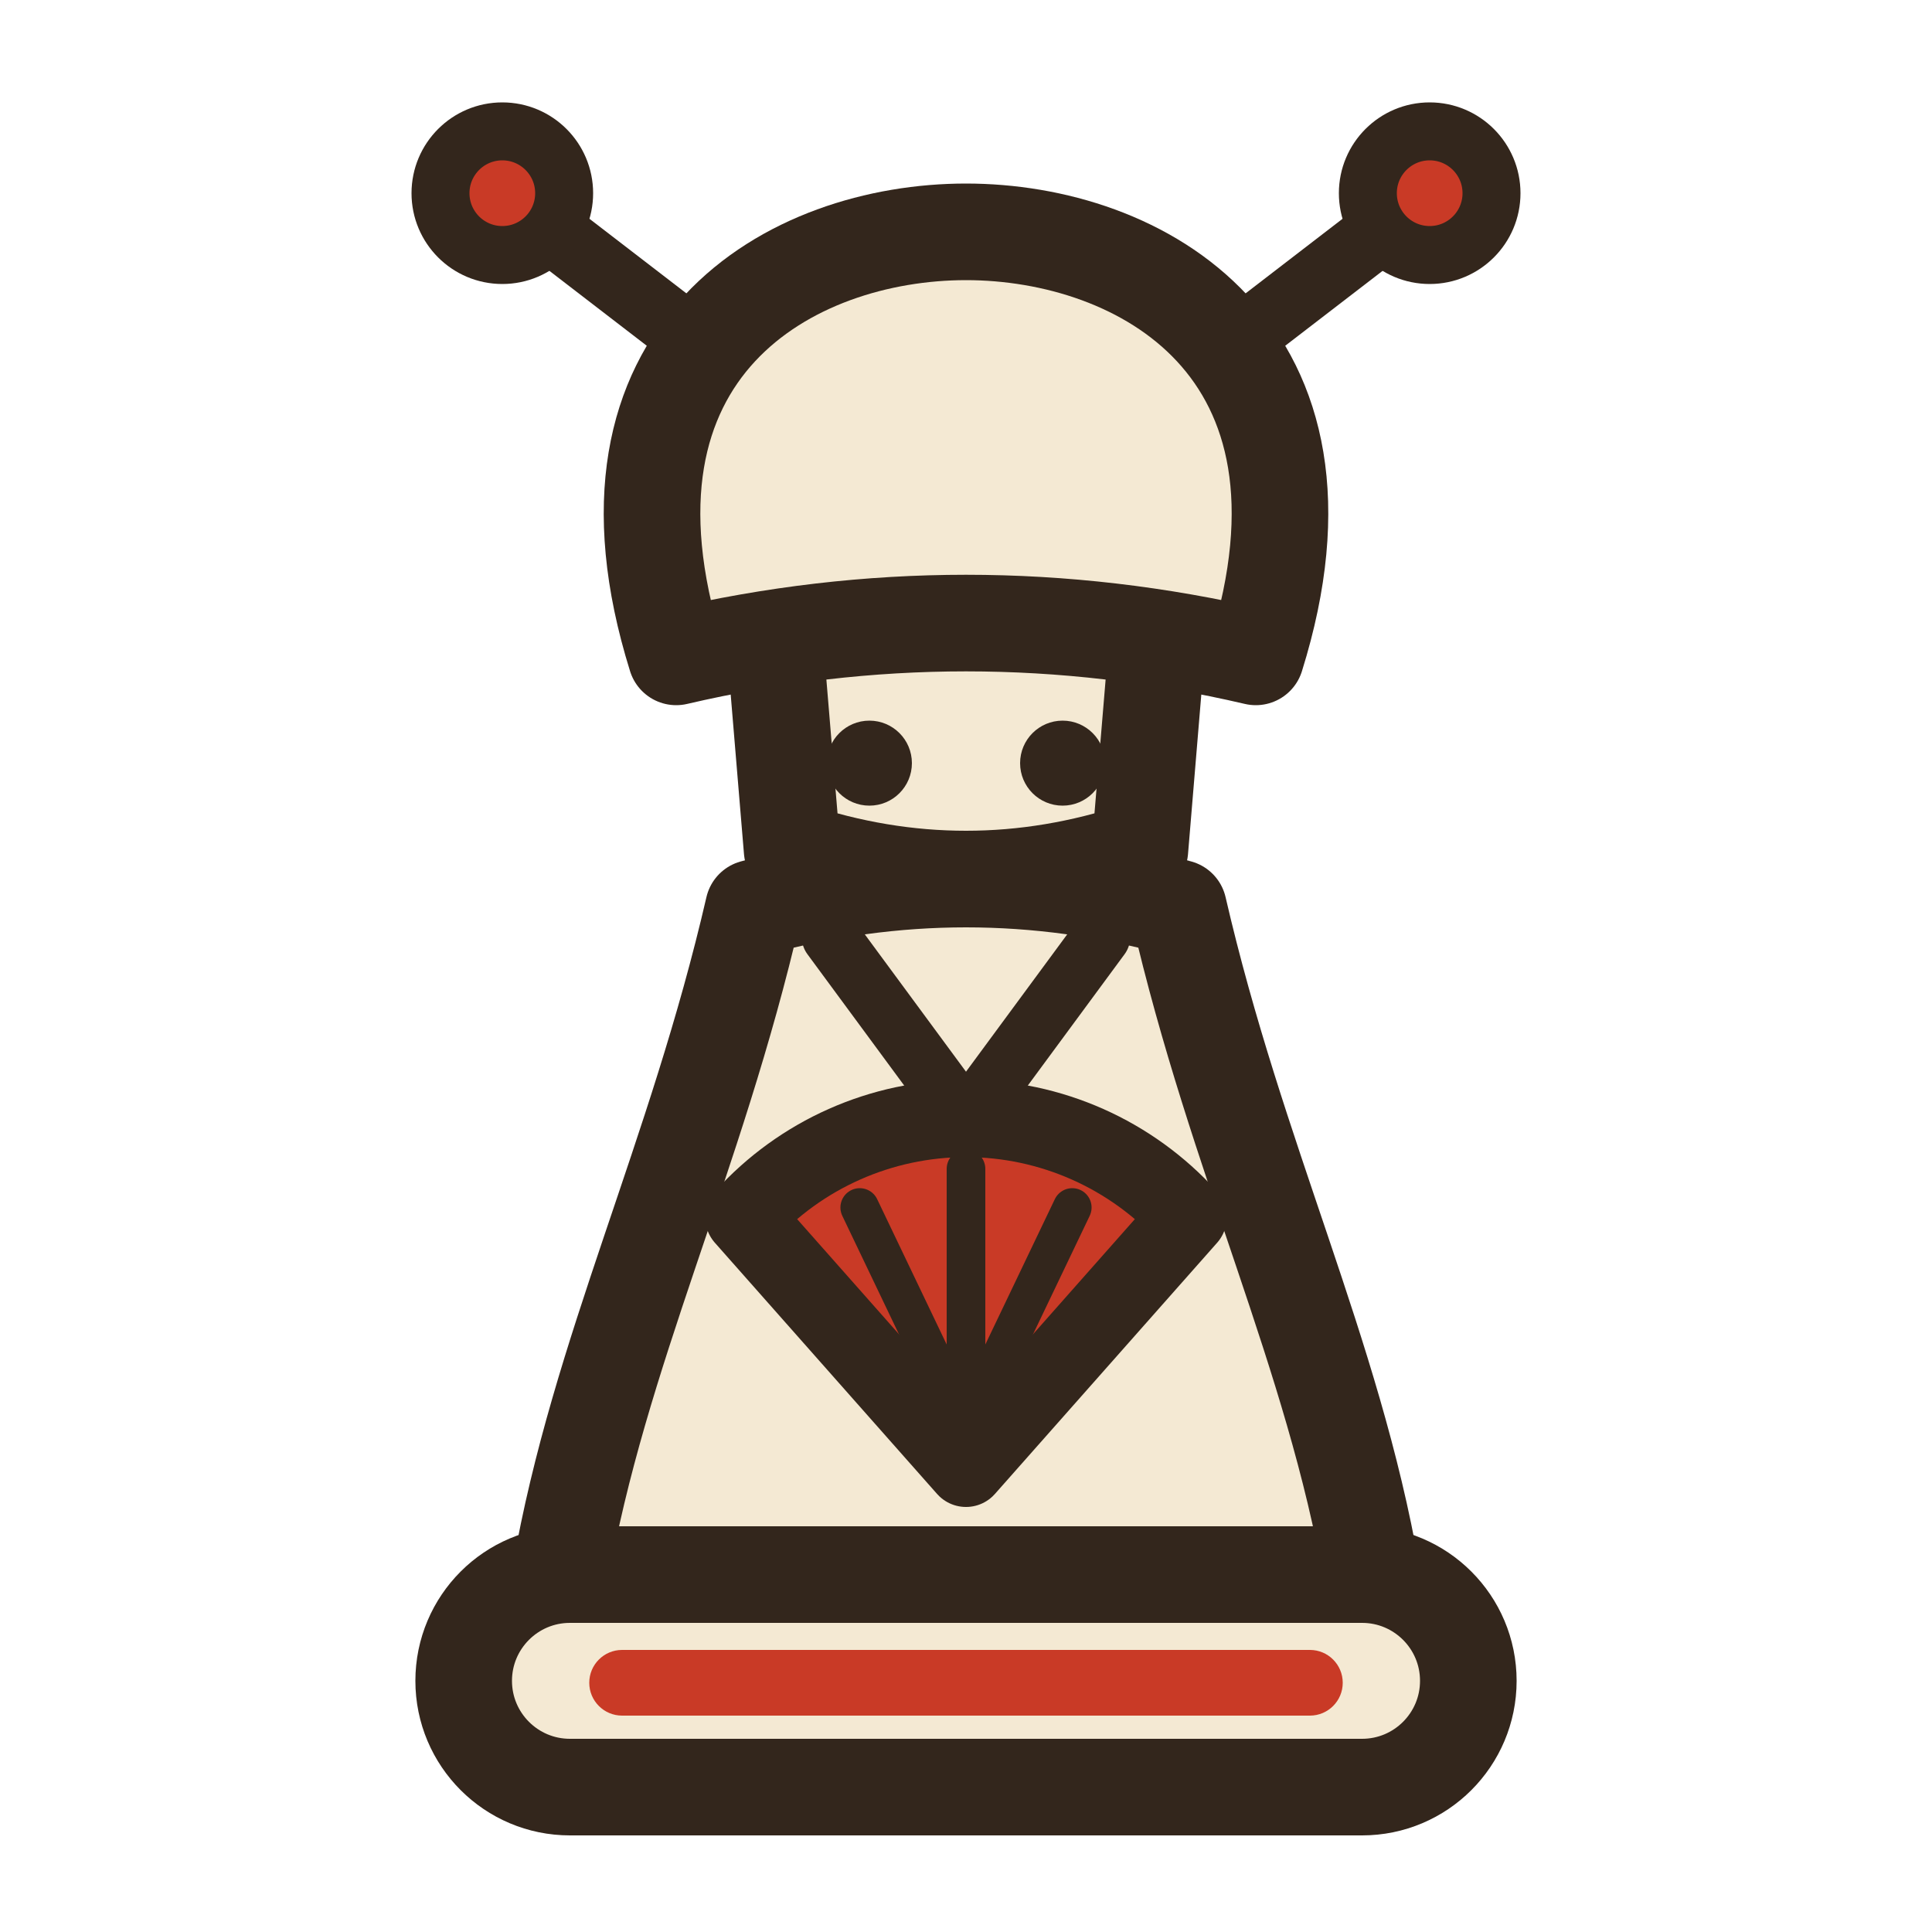
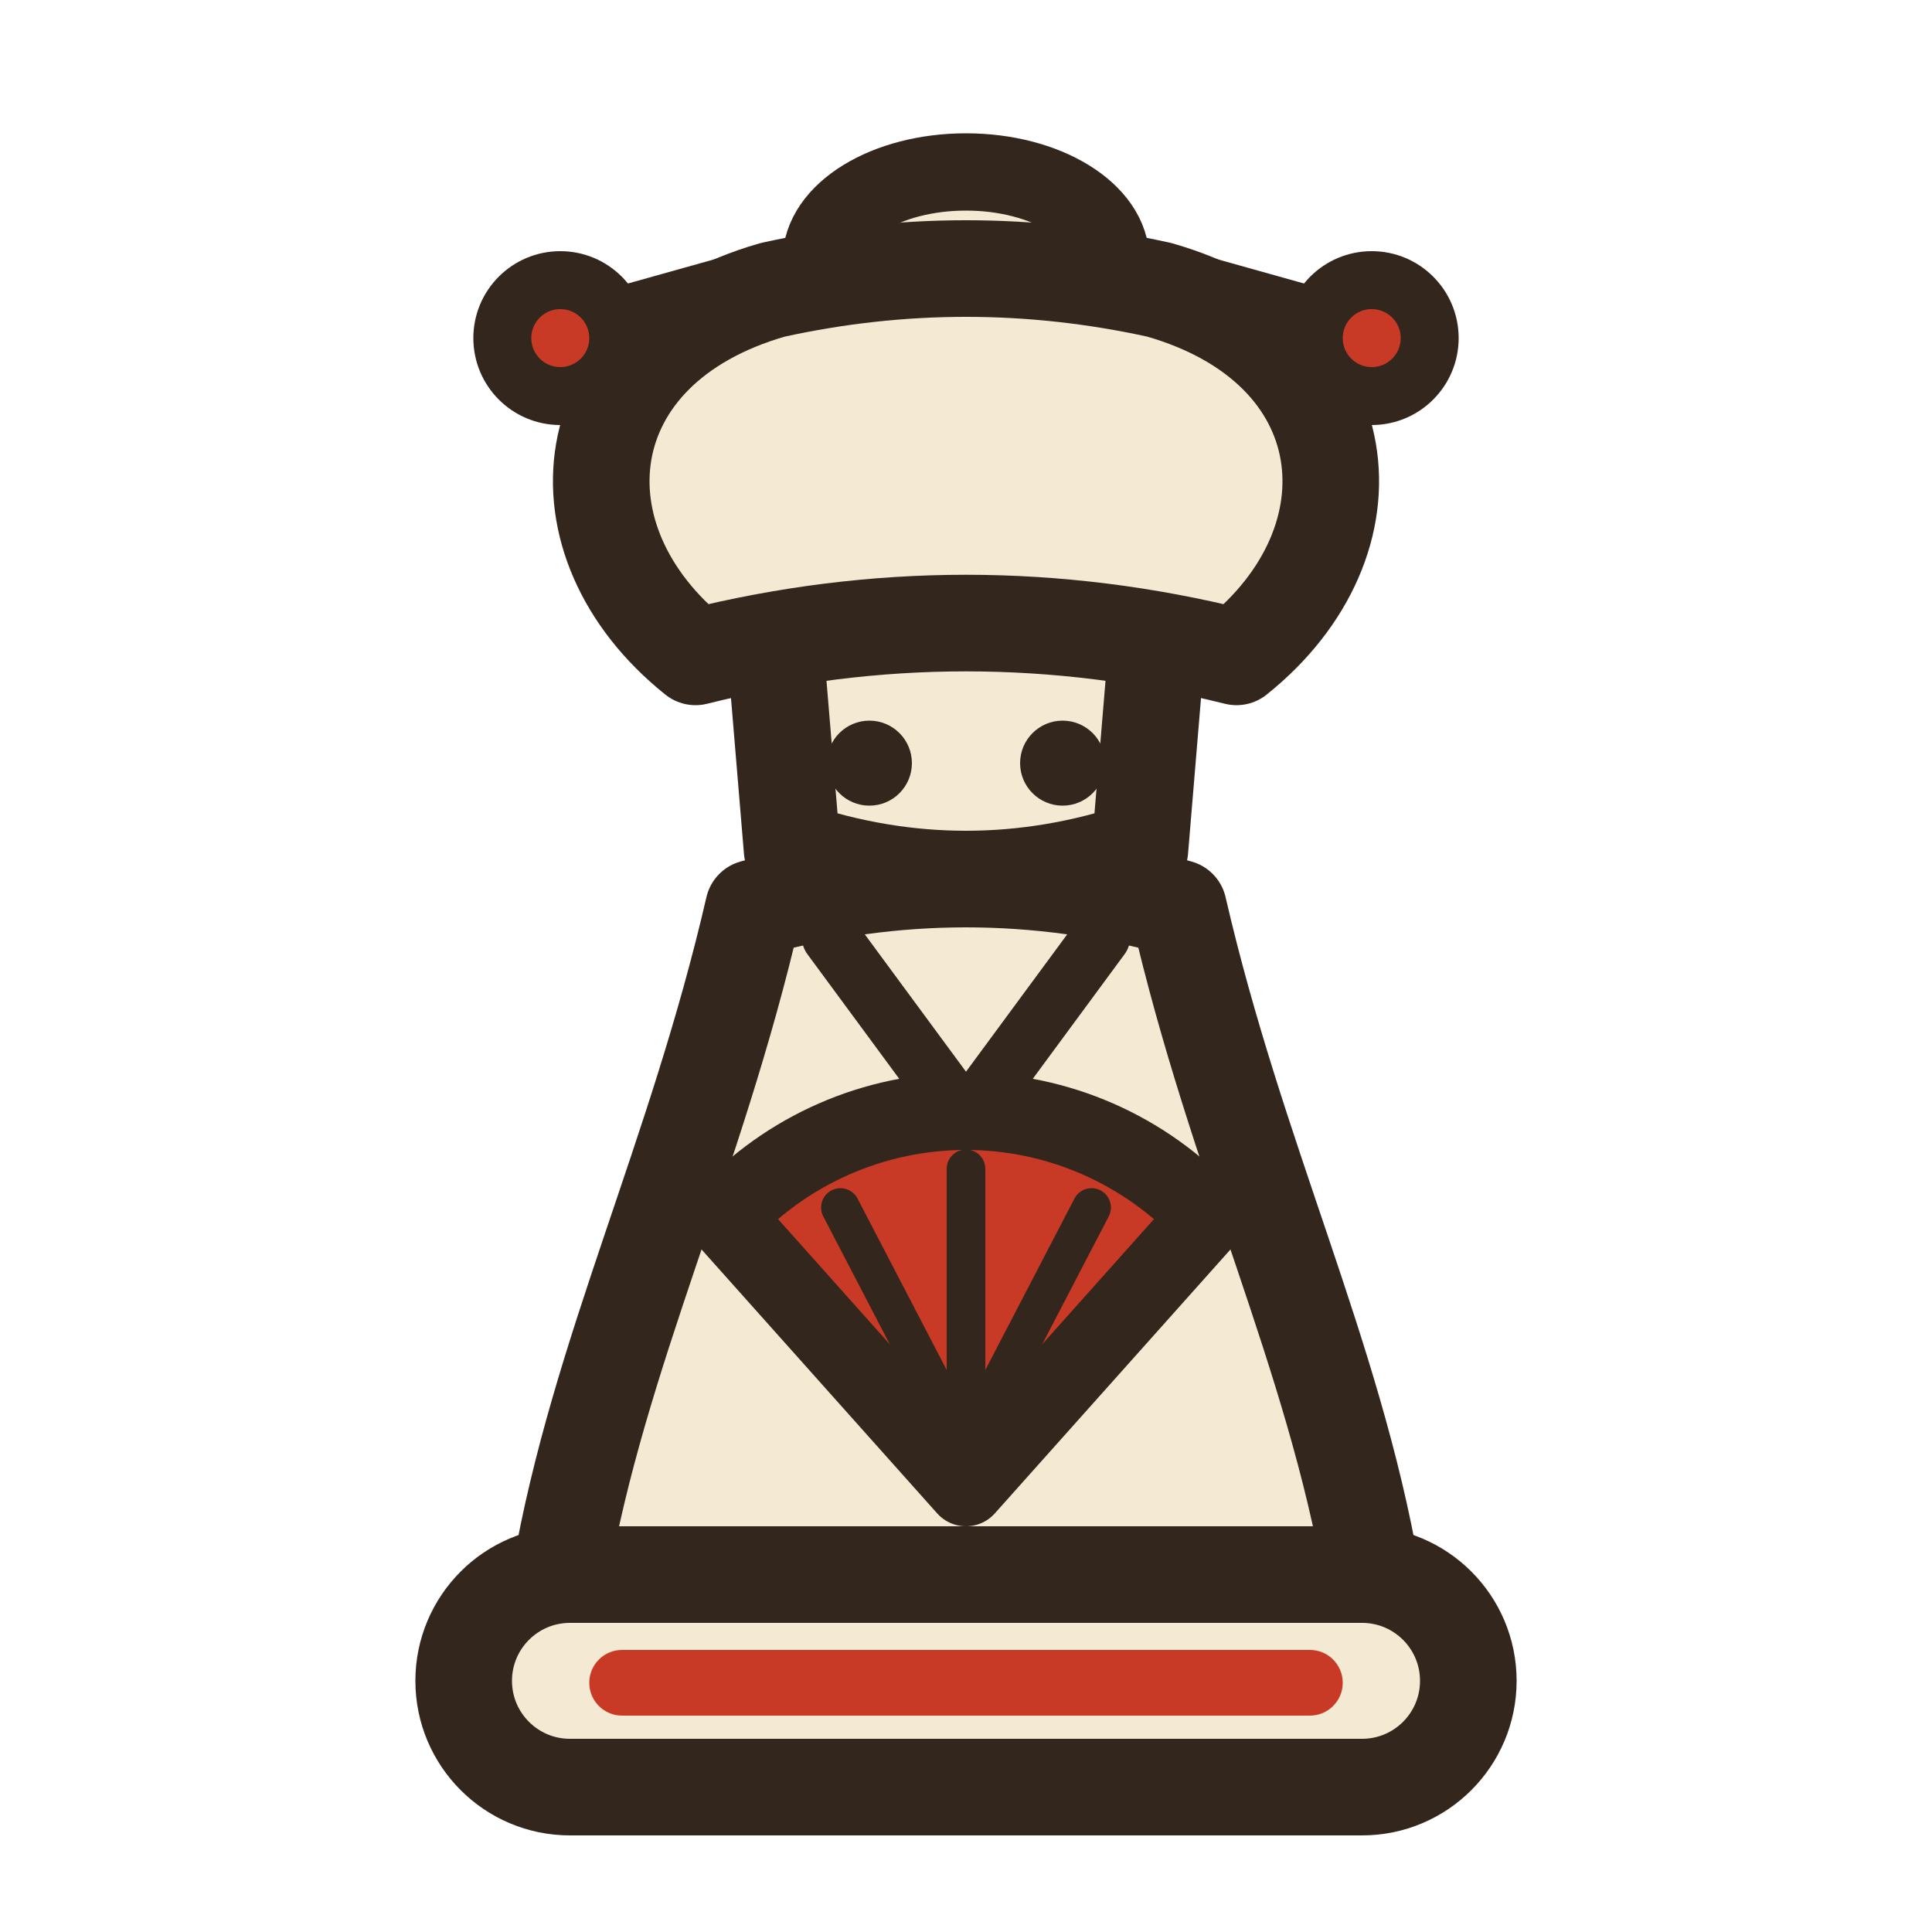
<svg xmlns="http://www.w3.org/2000/svg" viewBox="0 0 100 100">
  <g stroke-linecap="round" stroke-linejoin="round">
-     <path d="M39,20 L26,10 M61,20 L74,10" fill="none" stroke="#33261c" stroke-width="3.4" />
-     <circle cx="26" cy="10" r="3.2" fill="#c93a26" stroke="#33261c" stroke-width="3" />
-     <circle cx="74" cy="10" r="3.2" fill="#c93a26" stroke="#33261c" stroke-width="3" />
+     <path d="M43,13.5 L30.5,17 M57,13.5 L69.5,17" fill="none" stroke="#33261c" stroke-width="3.4" />
+     <circle cx="29" cy="17.5" r="3" fill="#c93a26" stroke="#33261c" stroke-width="3" />
+     <circle cx="71" cy="17.5" r="3" fill="#c93a26" stroke="#33261c" stroke-width="3" />
+     <ellipse cx="50" cy="13.5" rx="7.5" ry="4.6" fill="#f4e9d3" stroke="#33261c" stroke-width="4" />
    <path d="M40,32 Q50,30 60,32 L59,44 Q50,47 41,44 Z" fill="#f4e9d3" stroke="#33261c" stroke-width="5" />
    <circle cx="45" cy="39.5" r="2.2" fill="#33261c" stroke="none" />
    <circle cx="55" cy="39.5" r="2.2" fill="#33261c" stroke="none" />
-     <path d="M35,34 C30,18 41,12 50,12 C59,12 70,18 65,34 Q50,30.5 35,34 Z" fill="#f4e9d3" stroke="#33261c" stroke-width="5" />
+     <path d="M36,34 C28.5,28 29.5,18 40,15 Q50,12.8 60,15 C70.5,18 71.5,28 64,34 Q50,30.5 36,34 Z" fill="#f4e9d3" stroke="#33261c" stroke-width="5" />
    <path d="M39,47 Q50,44 61,47 C64,60 69,70 71,81.5 L29,81.5 C31,70 36,60 39,47 Z" fill="#f4e9d3" stroke="#33261c" stroke-width="5" />
    <path d="M43,48.5 L50,58 L57,48.5" fill="none" stroke="#33261c" stroke-width="3" />
-     <path d="M50,76 L38.5,63 A15.5,15.5 0 0 1 61.5,63 Z" fill="#c93a26" stroke="#33261c" stroke-width="4" />
-     <path d="M50,74 L44.5,62.5 M50,74 L50,60.5 M50,74 L55.5,62.5" fill="none" stroke="#33261c" stroke-width="2" />
+     <path d="M50,77 L37.5,63 A17,17 0 0 1 62.5,63 Z" fill="#c93a26" stroke="#33261c" stroke-width="4" />
+     <path d="M50,75 L43.5,62.5 M50,75 L50,60.5 M50,75 L56.5,62.5" fill="none" stroke="#33261c" stroke-width="2" />
    <rect x="24" y="81.5" width="52" height="11" rx="5.5" fill="#f4e9d3" stroke="#33261c" stroke-width="5" />
    <rect x="30.5" y="85.4" width="39" height="3.4" rx="1.7" fill="#c93a26" stroke="none" />
  </g>
</svg>
